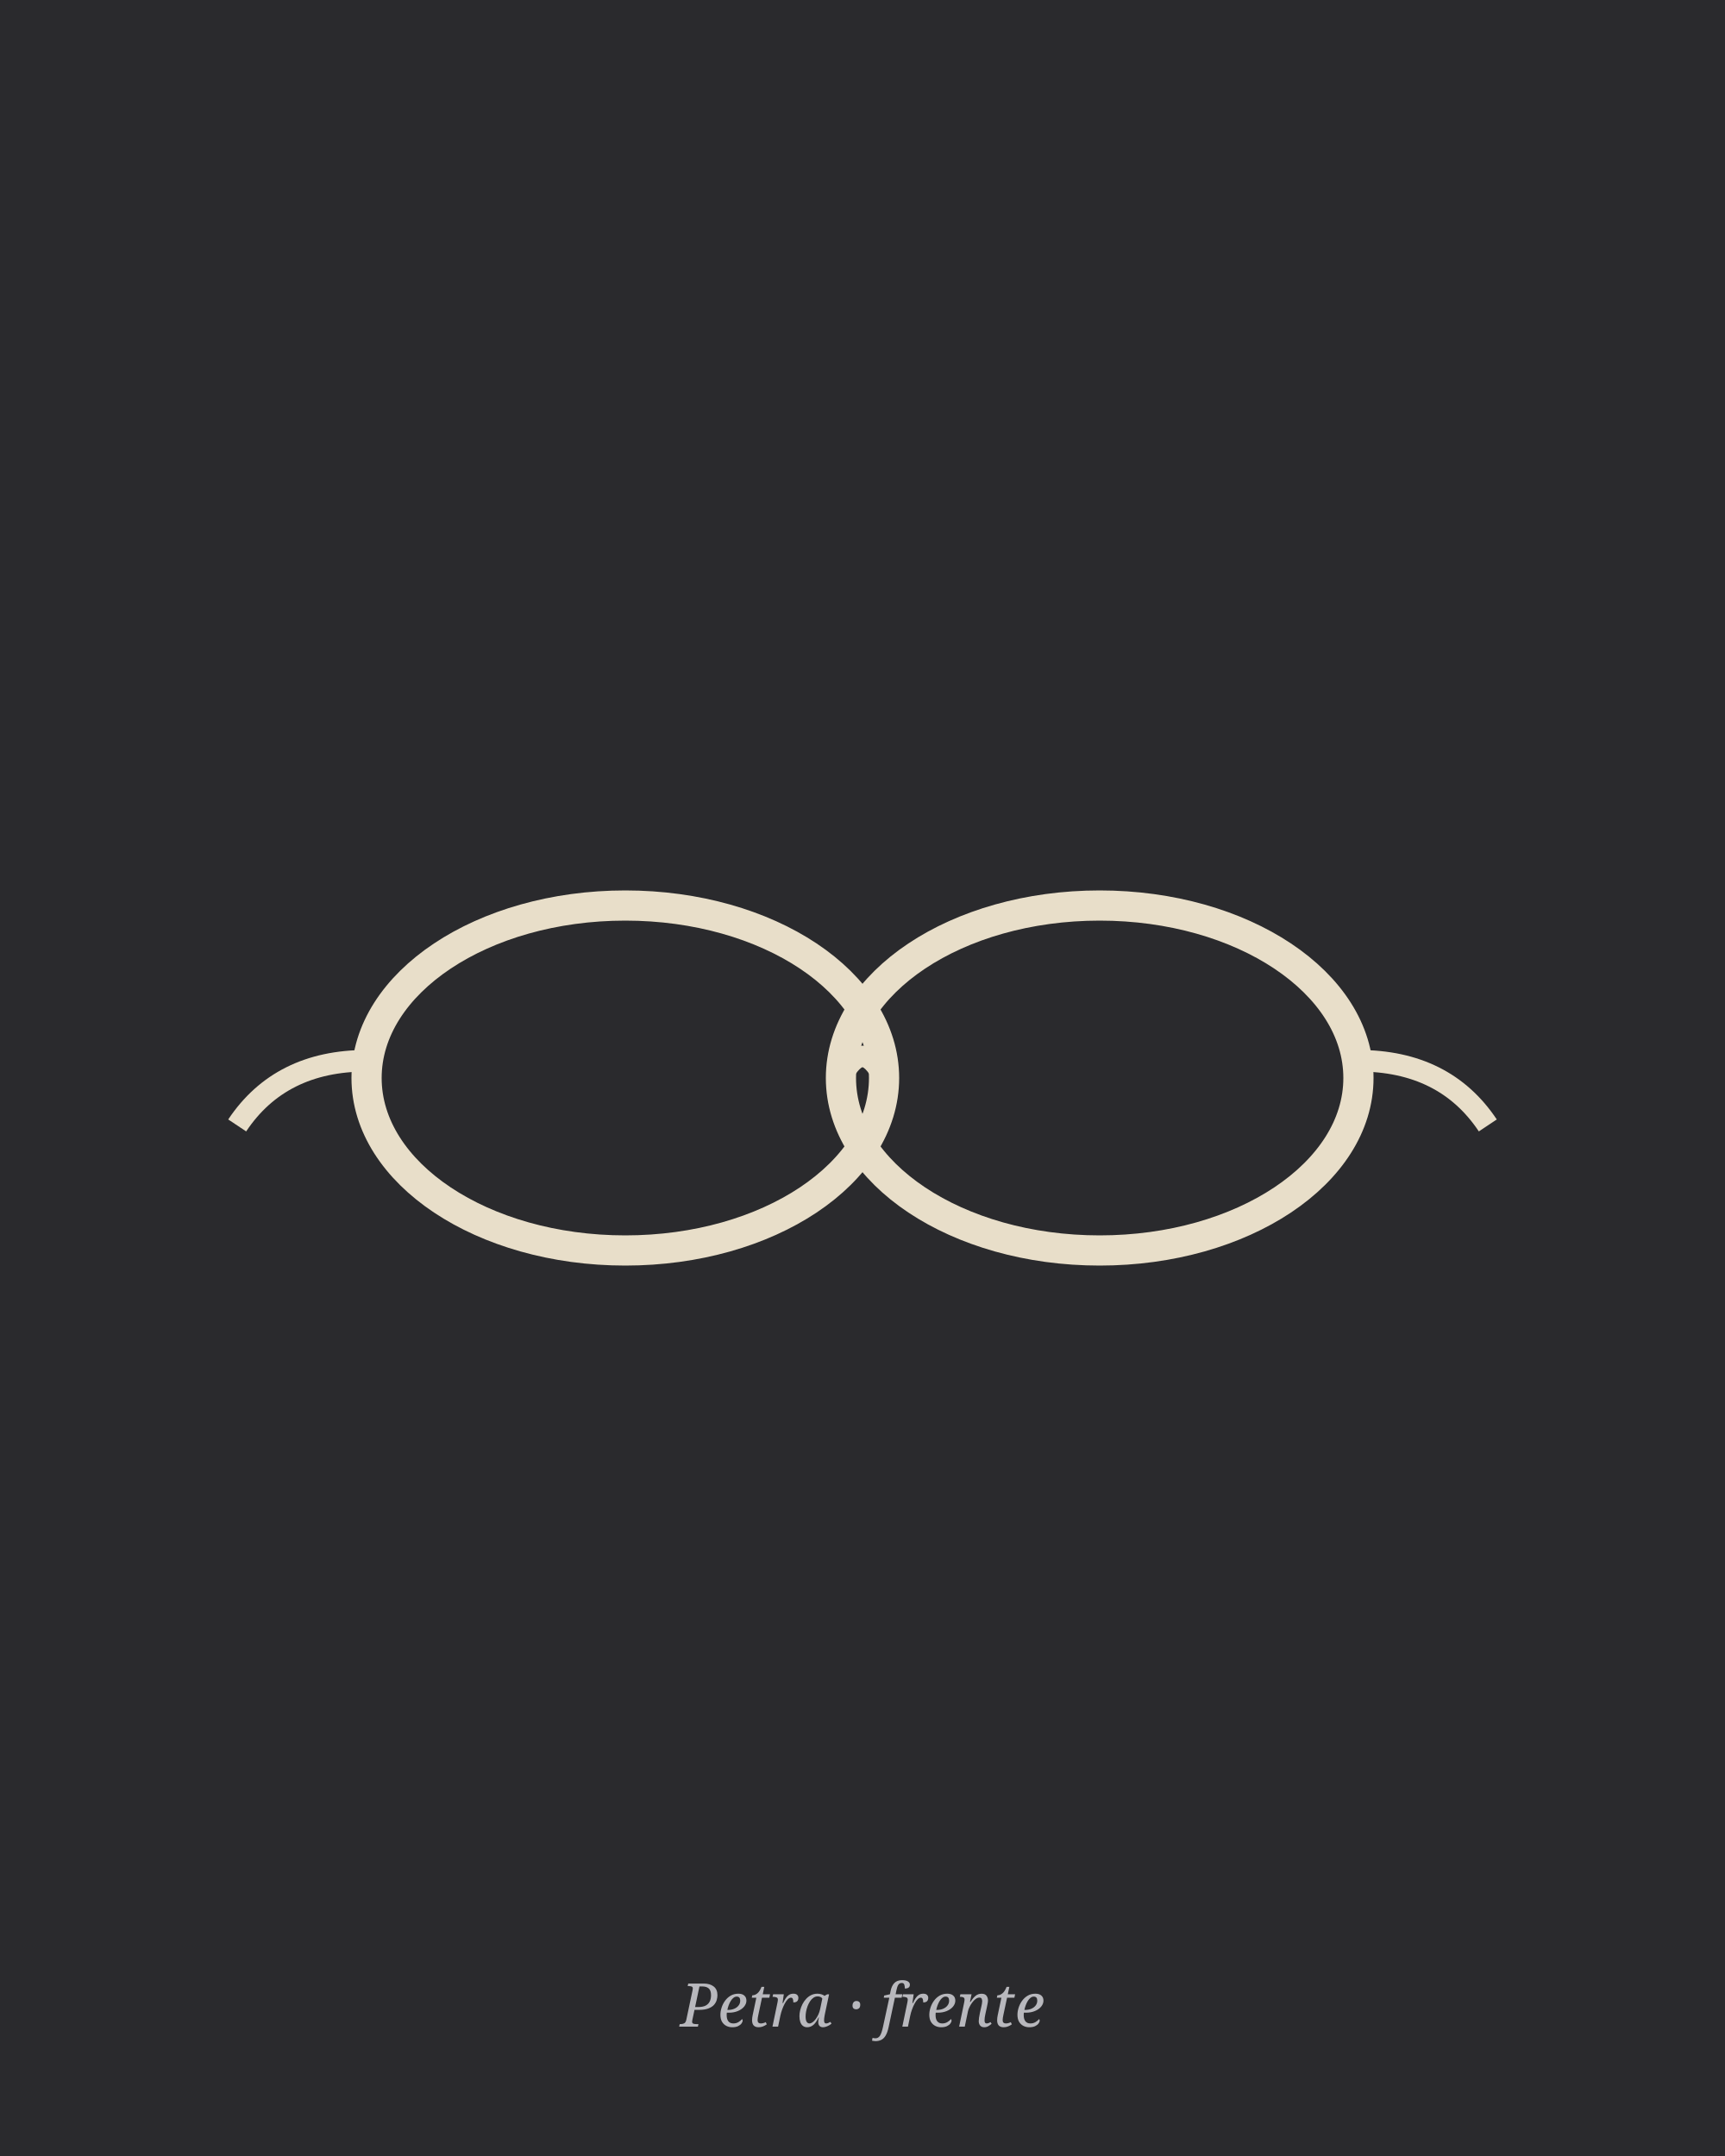
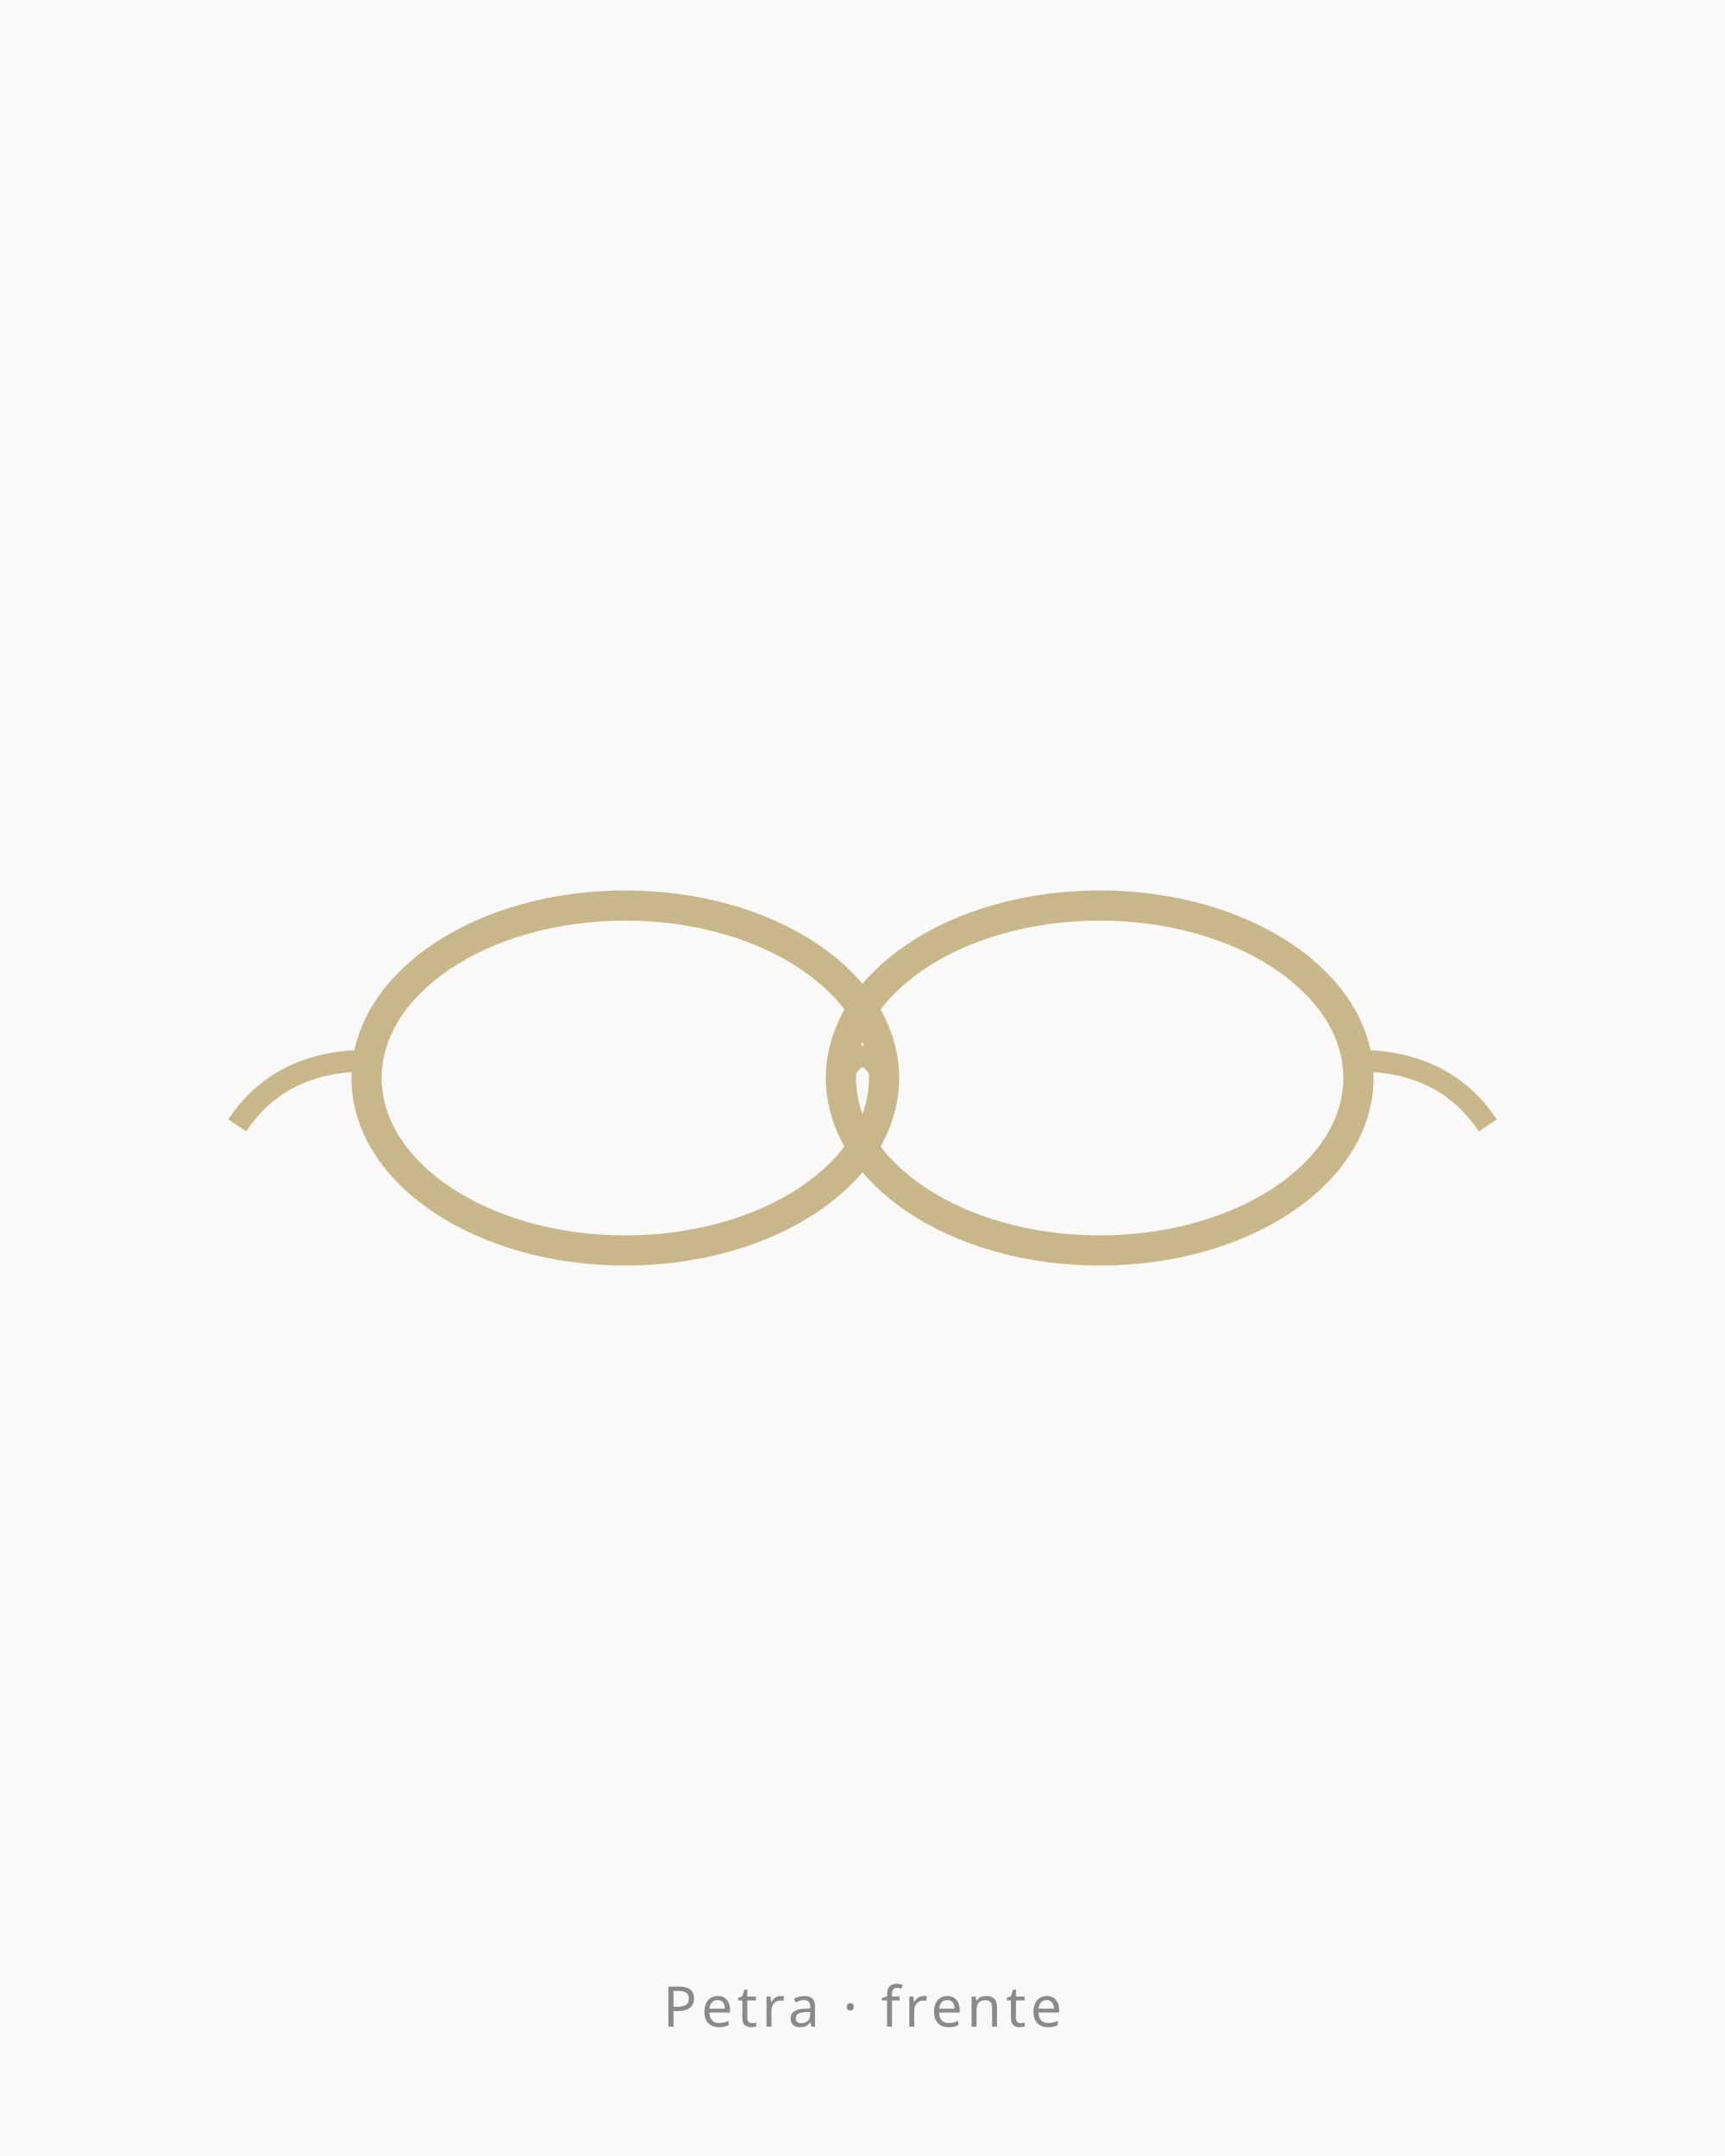
<svg xmlns="http://www.w3.org/2000/svg" viewBox="0 0 800 1000" width="800" height="1000">
-   <rect width="800" height="1000" fill="#2A2A2D" />
+   <rect width="800" height="1000" fill="#FAF9F7" />
  <g transform="translate(400 500)">
-     <ellipse cx="-110" cy="0" rx="120" ry="80" fill="none" stroke="#E8DEC9" stroke-width="14" />
-     <ellipse cx="110" cy="0" rx="120" ry="80" fill="none" stroke="#E8DEC9" stroke-width="14" />
-     <path d="M -10 0 q 10 -20 20 0" fill="none" stroke="#E8DEC9" stroke-width="10" />
-     <path d="M -230 -8 q -40 0 -60 30" fill="none" stroke="#E8DEC9" stroke-width="10" />
-     <path d="M 230 -8 q 40 0 60 30" fill="none" stroke="#E8DEC9" stroke-width="10" />
+     <ellipse cx="-110" cy="0" rx="120" ry="80" fill="none" stroke="#C8B78A" stroke-width="14" />
+     <ellipse cx="110" cy="0" rx="120" ry="80" fill="none" stroke="#C8B78A" stroke-width="14" />
+     <path d="M -10 0 q 10 -20 20 0" fill="none" stroke="#C8B78A" stroke-width="10" />
+     <path d="M -230 -8 q -40 0 -60 30" fill="none" stroke="#C8B78A" stroke-width="10" />
+     <path d="M 230 -8 q 40 0 60 30" fill="none" stroke="#C8B78A" stroke-width="10" />
  </g>
-   <text x="400" y="940" text-anchor="middle" font-family="Georgia, serif" font-size="28" fill="#B8B8BD" font-style="italic">Petra · frente</text>
+   <text x="400" y="940" text-anchor="middle" font-family="Poppins, system-ui, sans-serif" font-size="26" letter-spacing="2" fill="#8A8A8A">Petra · frente</text>
</svg>
